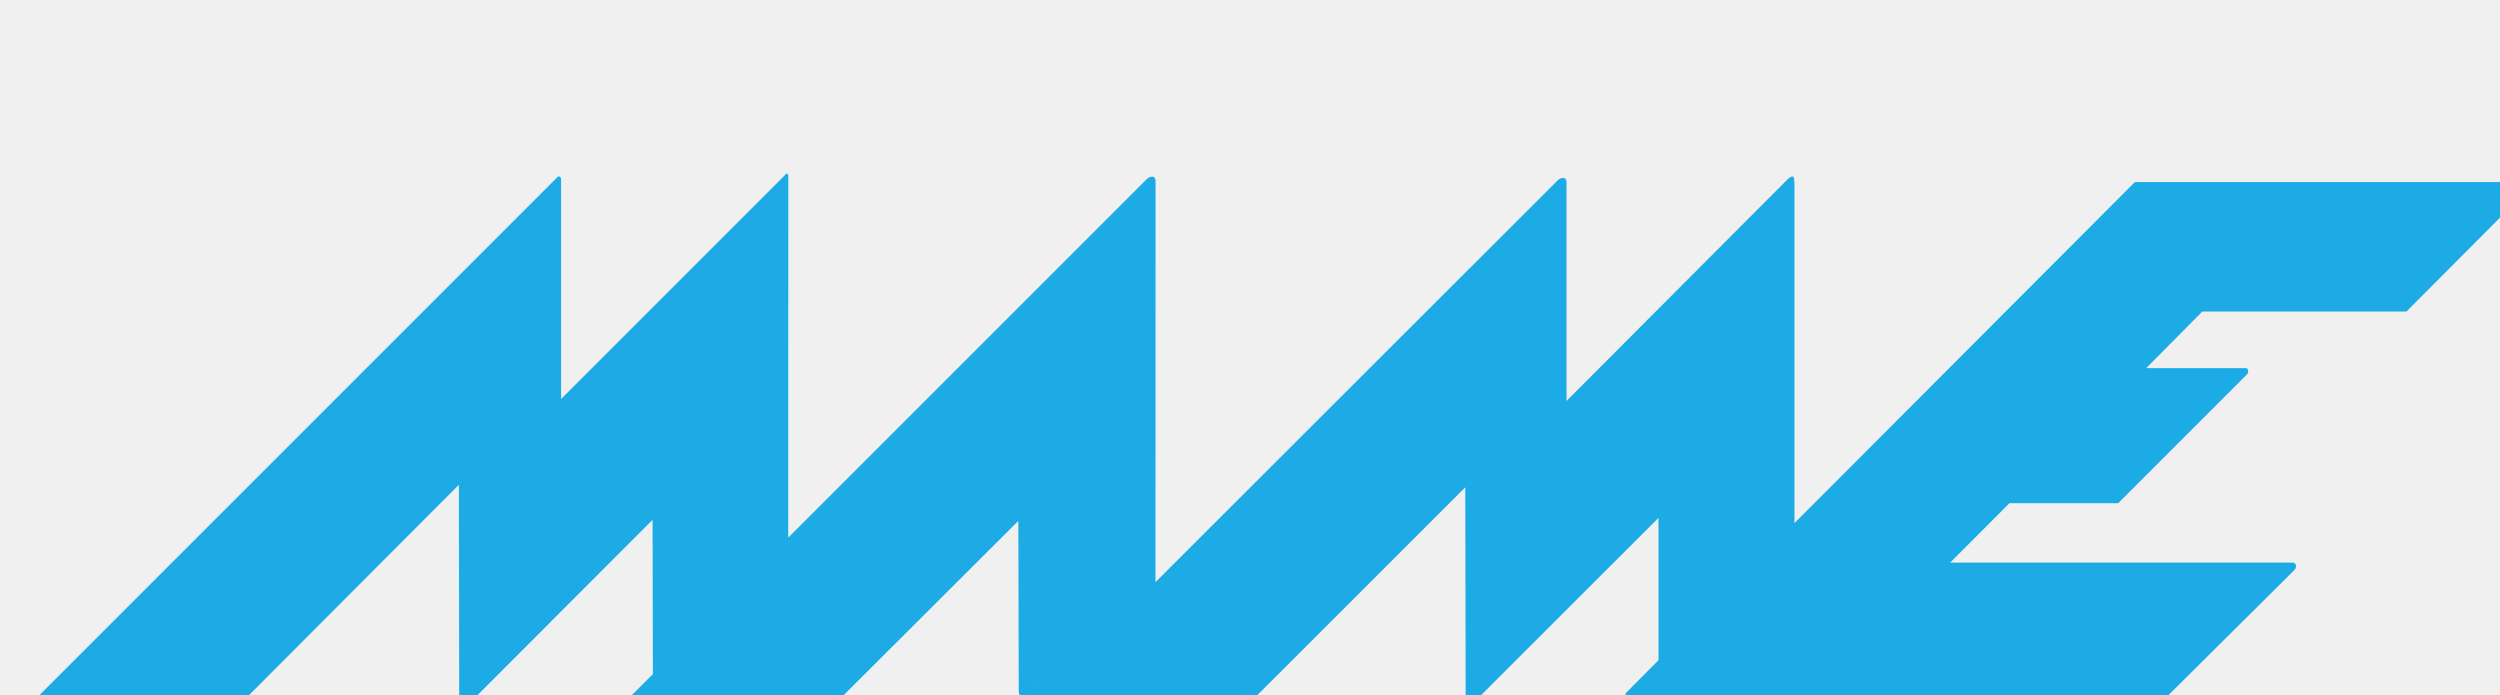
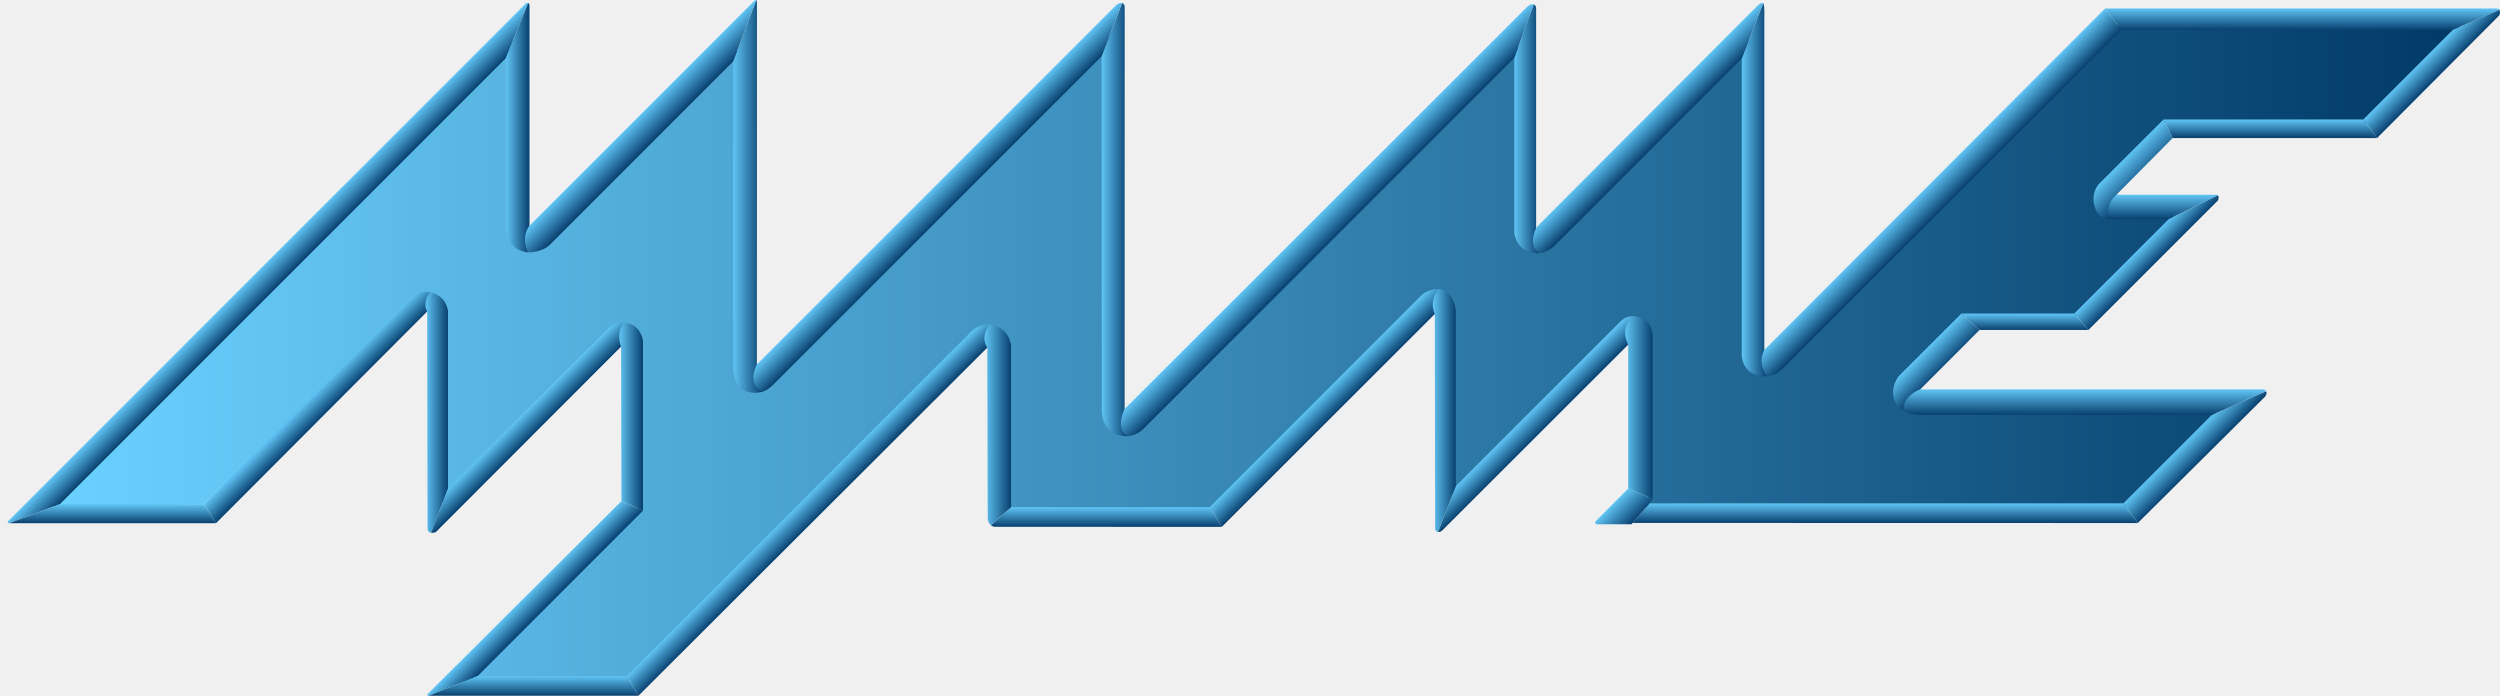
- <svg xmlns="http://www.w3.org/2000/svg" version="1.1" id="svg152">
-   <defs id="defs156" />
-   <g id="Page-1" style="fill:none;fill-rule:evenodd;stroke:none;stroke-width:1" transform="matrix(1.073736,0,0,1.073736,5.708685,34.25211)">
-     <g id="mainlogo" style="fill-rule:nonzero">
-       <path d="M 139.342,0.022 139.34,0.026 c 0.042,0.008 0.147,0.072 0.147,0.587 l -0.014,66.178 0.014,0.065 0.02,-0.035 v 0 l 65.549,-65.548 v 0 c 0.763,-0.884 1.425,-0.714 1.425,-0.714 l 0.065,0.025 c 0.129,0.059 0.408,0.24 0.408,0.71 L 206.94,75.029 280.546,1.5 v 0 c 0.641,-0.748 1.224,-0.731 1.393,-0.707 l 0.049,0.011 c 0,0 0.456,0.108 0.456,0.717 V 41.705 l 0.017,0.128 0.11,-0.212 v 0 l 40.411,-40.511 v 0 c 0.847,-0.836 1.114,-0.534 1.114,-0.534 l 8.1e-4,-0.002 0.027,0.036 c 0.058,0.094 0.189,0.41 0.189,1.346 L 324.313,64.196 386.837,1.551 389.135,4.566 386.839,1.549 h 71.727 c 0.635,0 0.635,0.253 0.635,0.253 l 0.002,8.091e-4 0.026,0.075 c 0.061,0.19 0.166,0.701 -0.198,1.067 l -22.303,22.383 h -37.498 l -10.256,10.345 -0.058,0.049 18.241,8.83e-4 c 0.21,-0.026 0.306,0.053 0.34,0.095 l 0.016,0.024 c 0,0 0.335,0.238 0.019,0.934 L 383.77,60.537 H 363.803 L 352.921,71.44 l 62.902,0.002 c 0.351,-6.47e-4 0.483,0.218 0.522,0.306 l 0.013,0.033 0.027,0.038 c 0.065,0.107 0.199,0.437 -0.214,0.968 l -23.34,23.181 8e-4,0.002 -92.677,-0.023 0.002,-0.005 -6.467,6.84e-4 c -0.206,0.009 -0.34,-0.119 -0.394,-0.183 l -0.036,-0.048 c -0.022,-0.038 -0.057,-0.167 0.214,-0.439 L 299.338,89.38 299.338,63.23 265.258,97.281 c -0.427,0.423 -0.772,0.339 -0.819,0.325 l -0.002,0.005 -0.091,-0.031 c -0.143,-0.058 -0.408,-0.207 -0.433,-0.532 L 263.847,57.615 224.76,96.675 222.97,93.736 l 1.786,2.938 -41.69,-0.023 c -0.269,0.004 -0.655,-0.271 -0.655,-0.271 L 185.592,93.509 h -0.004 l -3.177,2.867 -0.054,-0.042 c -0.146,-0.125 -0.537,-0.54 -0.539,-1.397 L 181.744,63.778 117.737,127.653 v 0 L 79.271,127.651 c -0.006,0.004 -0.472,0.056 -0.197,-0.326 L 114.616,91.929 115.828,92.468 l -1.212,-0.542 -0.064,-28.338 -0.001,-0.003 -6e-4,0.009 -33.887,33.931 v 0 c -0.193,0.211 -0.58,0.24 -0.804,0.237 l -0.168,-0.007 c 0,0 -0.674,-0.056 -0.655,-0.93 l -0.063,-39.674 v 0 L 40.227,95.993 40.225,95.991 2.245,95.992 C 2.126,95.986 1.869,95.939 2.081,95.632 L 97.126,0.588 v 0 c 0.104,-0.089 0.221,-0.078 0.297,-0.056 l 0.105,0.04 c 0.063,0.028 0.22,0.131 0.22,0.452 L 97.749,41.394 138.905,0.236 v 0 c 0.268,-0.337 0.438,-0.214 0.438,-0.214 z" id="Path" style="fill:#1dabe6" />
-       <g id="Group-18" transform="translate(0,107.1019)" style="fill:#ffffff">
-         <polygon id="path5545" points="2.969,7.833 1.445,1.768 1.445,7.833 8.6597396e-14,7.833 8.6597396e-14,0.129 2.327,0.129 3.725,5.384 5.107,0.129 7.44,0.129 7.44,7.833 5.995,7.833 5.995,1.768 4.466,7.833 " />
-         <path d="m 13.936,0.128 h 1.555 V 4.299 c 0,0.66 0.019,1.092 0.057,1.288 0.067,0.316 0.225,0.567 0.476,0.759 0.251,0.192 0.592,0.286 1.028,0.286 0.441,0 0.774,-0.089 0.998,-0.27 0.224,-0.18 0.358,-0.401 0.405,-0.664 0.045,-0.262 0.068,-0.698 0.068,-1.307 V 0.128 H 20.077 V 4.174 c 0,0.926 -0.042,1.578 -0.125,1.96 -0.084,0.382 -0.239,0.704 -0.465,0.965 -0.226,0.262 -0.528,0.471 -0.906,0.625 -0.379,0.155 -0.872,0.234 -1.482,0.234 -0.735,0 -1.294,-0.084 -1.673,-0.253 C 15.045,7.535 14.745,7.316 14.524,7.044 14.303,6.773 14.158,6.487 14.088,6.189 13.987,5.748 13.936,5.094 13.936,4.234 Z" id="path5547" />
-         <polygon id="path5549" points="28.275,6.536 32.143,6.536 32.143,7.834 26.72,7.834 26.72,7.833 26.72,0.193 28.275,0.193 " />
-         <polygon id="path5551" points="36.862,1.433 36.862,0.13 42.983,0.13 42.983,1.433 40.703,1.433 40.703,7.833 39.148,7.833 39.148,1.433 " />
-         <polygon id="path5553" points="50.455,0.129 50.455,7.833 48.9,7.833 48.9,0.129 " />
-         <path d="M 56.898,7.833 V 0.129 h 2.496 c 0.946,0 1.562,0.039 1.85,0.117 0.441,0.118 0.811,0.367 1.108,0.756 0.298,0.388 0.447,0.888 0.447,1.5 0,0.473 -0.086,0.87 -0.257,1.195 -0.172,0.32 -0.39,0.575 -0.655,0.759 -0.265,0.185 -0.533,0.306 -0.807,0.366 -0.371,0.073 -0.909,0.11 -1.613,0.11 h -1.014 v 2.908 l -1.555,-0.007 v 0 z m 1.555,-6.4 v 2.185 h 0.851 c 0.612,0 1.023,-0.043 1.23,-0.121 0.207,-0.079 0.369,-0.206 0.486,-0.378 0.117,-0.172 0.176,-0.371 0.176,-0.599 0,-0.28 -0.083,-0.512 -0.247,-0.693 C 60.784,1.646 60.576,1.535 60.324,1.486 60.139,1.451 59.765,1.435 59.205,1.435 l -0.752,-0.002 z" id="path5555" />
-         <polygon id="path5557" points="70.633,6.536 74.501,6.536 74.501,7.834 69.078,7.834 69.078,7.833 69.078,0.193 70.633,0.193 " />
-         <polygon id="path5559" points="86.429,6.532 86.429,7.83 80.57,7.833 80.57,0.129 86.282,0.129 86.282,1.431 82.125,1.431 82.125,3.137 85.993,3.137 85.993,4.435 82.125,4.435 82.125,6.532 " />
-         <path d="m 153.699,7.833 h -1.692 L 151.335,6.082 h -3.079 l -0.636,1.751 h -1.65 l 3,-7.703 h 1.644 z m -2.863,-3.049 -1.062,-2.858 -1.04,2.858 z" id="path5563" />
-         <path d="M 159.49,7.833 V 0.129 h 3.274 c 0.824,0 1.422,0.07 1.795,0.209 0.373,0.138 0.672,0.386 0.896,0.738 0.224,0.354 0.337,0.759 0.337,1.214 0,0.578 -0.17,1.055 -0.51,1.433 -0.339,0.376 -0.847,0.613 -1.524,0.711 0.337,0.196 0.613,0.413 0.833,0.646 0.219,0.235 0.514,0.654 0.885,1.252 l 0.94,1.502 h -1.86 l -1.125,-1.676 c -0.399,-0.598 -0.673,-0.977 -0.82,-1.131 -0.146,-0.153 -0.303,-0.261 -0.468,-0.32 -0.164,-0.056 -0.426,-0.084 -0.783,-0.084 h -0.315 V 7.841 h -1.555 z m 1.555,-4.447 h 1.151 c 0.746,0 1.212,-0.03 1.397,-0.093 0.186,-0.062 0.331,-0.172 0.436,-0.325 0.105,-0.152 0.158,-0.348 0.158,-0.578 0,-0.259 -0.069,-0.468 -0.207,-0.628 -0.138,-0.156 -0.333,-0.257 -0.586,-0.3 -0.126,-0.017 -0.504,-0.025 -1.135,-0.025 h -1.214 z" id="path5565" />
-         <path d="m 177.145,4.999 1.508,0.48 c -0.231,0.842 -0.616,1.467 -1.153,1.871 -0.537,0.408 -1.22,0.612 -2.047,0.612 -1.023,0 -1.863,-0.35 -2.522,-1.049 -0.659,-0.696 -0.988,-1.654 -0.988,-2.866 0,-1.282 0.331,-2.276 0.994,-2.985 0.662,-0.71 1.532,-1.062 2.612,-1.062 0.943,0 1.707,0.278 2.296,0.833 0.35,0.328 0.612,0.803 0.788,1.42 l -1.54,0.366 c -0.091,-0.397 -0.281,-0.713 -0.57,-0.945 -0.29,-0.23 -0.64,-0.346 -1.053,-0.346 -0.571,0 -1.034,0.204 -1.39,0.615 -0.356,0.41 -0.534,1.073 -0.534,1.991 0,0.973 0.176,1.668 0.526,2.081 0.35,0.413 0.806,0.621 1.366,0.621 0.413,0 0.769,-0.131 1.066,-0.393 0.299,-0.267 0.512,-0.68 0.642,-1.244 z" id="path5567" />
-         <path d="m 191.895,7.833 h -1.692 l -0.673,-1.751 h -3.079 l -0.636,1.751 h -1.65 l 3,-7.703 h 1.645 z m -2.863,-3.049 -1.062,-2.858 -1.04,2.858 z" id="path5569" />
-         <path d="m 197.676,0.128 h 2.843 c 0.641,0 1.129,0.05 1.466,0.148 0.452,0.133 0.839,0.37 1.161,0.71 0.322,0.339 0.568,0.757 0.736,1.248 0.168,0.492 0.252,1.099 0.252,1.821 0,0.633 -0.079,1.18 -0.236,1.638 -0.193,0.559 -0.468,1.015 -0.825,1.361 -0.269,0.263 -0.634,0.468 -1.093,0.617 -0.343,0.11 -0.802,0.164 -1.376,0.164 H 197.677 V 0.131 l -0.002,-0.003 v 0 z m 1.555,1.305 V 6.536 h 1.161 c 0.434,0 0.748,-0.024 0.941,-0.074 0.252,-0.062 0.461,-0.171 0.628,-0.32 0.167,-0.152 0.303,-0.396 0.407,-0.744 0.105,-0.345 0.158,-0.815 0.158,-1.41 0,-0.593 -0.053,-1.053 -0.158,-1.369 -0.105,-0.32 -0.252,-0.567 -0.441,-0.748 -0.189,-0.18 -0.429,-0.299 -0.72,-0.362 -0.218,-0.051 -0.643,-0.073 -1.277,-0.073 l -0.699,-0.002 v 0 z" id="path5571" />
-         <polygon id="path5573" points="216.272,6.532 216.272,7.83 210.413,7.833 210.413,0.129 216.125,0.129 216.125,1.431 211.968,1.431 211.968,3.137 215.836,3.137 215.836,4.435 211.968,4.435 211.968,6.532 " />
-         <polygon id="path5577" points="232.083,7.833 230.556,1.768 230.556,7.833 229.117,7.833 229.117,0.129 231.445,0.129 232.843,5.384 234.225,0.129 236.557,0.129 236.557,7.833 235.113,7.833 235.113,1.768 233.583,7.833 " />
-         <path d="m 250.008,7.833 h -1.691 l -0.673,-1.751 h -3.082 l -0.633,1.751 h -1.651 l 3.001,-7.703 h 1.642 z m -2.863,-3.049 -1.062,-2.858 -1.04,2.858 z" id="path5579" />
-         <path d="m 260.725,4.999 1.507,0.48 c -0.231,0.842 -0.616,1.467 -1.153,1.871 -0.538,0.409 -1.221,0.612 -2.047,0.612 -1.023,0 -1.863,-0.35 -2.52,-1.049 -0.658,-0.696 -0.99,-1.654 -0.99,-2.866 0,-1.282 0.331,-2.276 0.994,-2.985 0.662,-0.71 1.534,-1.062 2.613,-1.062 0.943,0 1.706,0.278 2.297,0.833 0.351,0.328 0.615,0.803 0.79,1.42 l -1.539,0.366 c -0.09,-0.397 -0.283,-0.713 -0.57,-0.945 -0.288,-0.23 -0.64,-0.346 -1.054,-0.346 -0.57,0 -1.033,0.204 -1.39,0.615 -0.355,0.41 -0.534,1.073 -0.534,1.991 0,0.973 0.176,1.668 0.524,2.081 0.351,0.413 0.804,0.621 1.366,0.621 0.413,0 0.765,-0.131 1.062,-0.393 0.299,-0.267 0.512,-0.68 0.642,-1.244 z" id="path5581" />
-         <polygon id="path5583" points="270.089,4.464 270.089,7.833 268.533,7.833 268.533,0.129 270.089,0.129 270.089,3.162 273.136,3.162 273.136,0.129 274.693,0.129 274.693,7.833 273.136,7.833 273.136,4.464 " />
-         <polygon id="path5585" points="282.769,0.129 282.769,7.833 281.213,7.833 281.213,0.129 " />
-         <polygon id="path5587" points="289.225,7.833 289.225,0.129 290.739,0.129 293.891,5.273 293.891,0.129 295.336,0.129 295.336,7.833 293.776,7.833 290.67,2.809 290.67,7.833 " />
-         <polygon id="path5589" points="307.801,6.532 307.801,7.83 301.943,7.833 301.943,0.129 307.655,0.129 307.655,1.431 303.498,1.431 303.498,3.137 307.365,3.137 307.365,4.435 303.498,4.435 303.498,6.532 " />
-         <polygon id="path5593" points="327.14,6.532 327.14,7.83 321.281,7.833 321.281,0.129 326.993,0.129 326.993,1.431 322.836,1.431 322.836,3.137 326.704,3.137 326.704,4.435 322.836,4.435 322.836,6.532 " />
-         <polygon id="path5595" points="336.368,7.833 334.843,1.768 334.843,7.833 333.399,7.833 333.399,0.129 335.727,0.129 337.125,5.384 338.508,0.129 340.84,0.129 340.84,7.833 339.398,7.833 339.398,1.768 337.866,7.833 " />
-         <path d="m 347.334,0.128 h 1.555 V 4.299 c 0,0.66 0.019,1.092 0.057,1.288 0.066,0.316 0.221,0.567 0.476,0.759 0.252,0.191 0.59,0.286 1.028,0.286 0.443,0 0.774,-0.089 0.998,-0.27 0.224,-0.18 0.358,-0.401 0.405,-0.664 0.046,-0.262 0.068,-0.698 0.068,-1.307 V 0.128 h 1.557 V 4.174 c 0,0.926 -0.043,1.578 -0.126,1.96 -0.084,0.382 -0.24,0.704 -0.464,0.965 -0.226,0.262 -0.528,0.471 -0.907,0.625 -0.378,0.155 -0.872,0.234 -1.481,0.234 -0.736,0 -1.295,-0.084 -1.673,-0.253 -0.381,-0.171 -0.681,-0.39 -0.897,-0.662 -0.219,-0.271 -0.365,-0.557 -0.434,-0.855 -0.103,-0.441 -0.153,-1.095 -0.153,-1.955 V 0.126 l -0.006,0.002 v 0 z" id="path5597" />
-         <polygon id="path5599" points="361.673,6.536 365.542,6.536 365.542,7.834 360.118,7.834 360.118,7.833 360.118,0.193 361.673,0.193 " />
-         <path d="m 378.557,7.833 h -1.693 l -0.672,-1.751 h -3.08 l -0.635,1.751 h -1.65 l 2.999,-7.703 h 1.645 z m -2.863,-3.049 -1.062,-2.858 -1.04,2.858 z" id="path5601" />
-         <polygon id="path5603" points="382.993,1.433 382.993,0.13 389.113,0.13 389.113,1.433 386.834,1.433 386.834,7.833 385.279,7.833 385.279,1.433 " />
-         <path d="m 394.568,4.028 c 0,-0.786 0.118,-1.443 0.354,-1.974 0.174,-0.392 0.413,-0.744 0.716,-1.058 0.303,-0.313 0.635,-0.542 0.995,-0.691 C 397.114,0.101 397.666,0 398.294,0 c 1.134,0 2.043,0.354 2.724,1.056 0.681,0.704 1.023,1.684 1.023,2.939 0,1.242 -0.338,2.214 -1.015,2.917 -0.676,0.701 -1.58,1.053 -2.712,1.053 -1.146,0 -2.056,-0.35 -2.732,-1.049 -0.676,-0.698 -1.015,-1.664 -1.015,-2.889 z m 1.604,-0.053 c 0,0.872 0.201,1.534 0.604,1.982 0.403,0.451 0.915,0.675 1.534,0.675 0.621,0 1.129,-0.221 1.527,-0.667 0.398,-0.448 0.595,-1.117 0.595,-2.011 0,-0.882 -0.193,-1.539 -0.58,-1.973 -0.388,-0.433 -0.901,-0.651 -1.542,-0.651 -0.642,0 -1.157,0.219 -1.55,0.658 -0.393,0.439 -0.587,1.102 -0.587,1.988 z" id="path5605" />
-         <path d="M 408.219,7.833 V 0.129 h 3.274 c 0.824,0 1.421,0.07 1.794,0.209 0.373,0.138 0.672,0.386 0.896,0.738 0.224,0.354 0.337,0.759 0.337,1.214 0,0.578 -0.171,1.055 -0.511,1.433 -0.34,0.376 -0.847,0.613 -1.524,0.711 0.337,0.196 0.615,0.413 0.826,0.646 0.219,0.235 0.522,0.654 0.892,1.252 l 0.935,1.502 h -1.858 l -1.125,-1.676 c -0.398,-0.598 -0.672,-0.977 -0.819,-1.131 -0.15,-0.153 -0.303,-0.261 -0.468,-0.32 -0.164,-0.056 -0.425,-0.084 -0.786,-0.084 h -0.316 V 7.841 h -1.553 v -0.005 h 0.003 v -0.002 h 0.002 z m 1.555,-4.447 h 1.152 c 0.746,0 1.212,-0.03 1.397,-0.093 0.186,-0.062 0.332,-0.172 0.438,-0.325 0.104,-0.152 0.156,-0.348 0.156,-0.578 0,-0.259 -0.07,-0.468 -0.209,-0.628 -0.138,-0.156 -0.332,-0.257 -0.585,-0.3 -0.126,-0.017 -0.504,-0.025 -1.134,-0.025 h -1.215 z" id="path5607" />
-       </g>
-     </g>
-   </g>
+ <svg xmlns="http://www.w3.org/2000/svg" version="1.1" id="TEXT" x="0px" y="0px" width="566.929px" height="157.78px" viewBox="0 -0.001 566.929 157.78" enable-background="new 0 -0.001 566.929 157.78" xml:space="preserve">
+   <linearGradient id="SVGID_1_" gradientUnits="userSpaceOnUse" x1="558.128" y1="955.598" x2="11.77" y2="955.598" gradientTransform="matrix(1 0 0 1 -0.1797 -875.4102)">
+     <stop offset="0" style="stop-color:#013A67" />
+     <stop offset="1" style="stop-color:#6CD1FF" />
+   </linearGradient>
+   <polygon fill="url(#SVGID_1_)" points="491.191,27.662 536.777,27.946 557.949,5.927 479.951,5.642 406.662,79.217 396.4,79.784   396.686,9.001 355.481,51.055 345.625,52.224 345.625,9.374 261.264,92.842 250.775,93.958 251.667,8.077 177.937,82.94   168.255,82.987 167.12,11.089 127.342,51.15 116.278,51.717 116.697,8.939 11.591,114.895 46.209,114.328 91.598,70.276   100.303,70.276 99.883,114.54 136.035,77.543 144.679,77.543 144.679,115.23 104.892,154.73 143.019,154.165 218.036,78.299   228.14,78.299 228.14,115.57 274.897,115.854 320.115,70.353 328.843,69.786 328.708,112.799 364.839,76.667 373.375,76.667   373.941,113.102 373.203,114.998 482.378,114.998 503.279,93.815 435.398,92.661 434.781,82.809 445.357,71.67 470.968,71.667   493.216,49.133 479.769,48.565 479.769,39.082 " />
+   <linearGradient id="SVGID_2_" gradientUnits="userSpaceOnUse" x1="64.71" y1="938.789" x2="60.765" y2="934.845" gradientTransform="matrix(1 0 0 1 -0.1797 -875.4102)">
+     <stop offset="0" style="stop-color:#08406F" />
+     <stop offset="1" style="stop-color:#60C5F5" />
+   </linearGradient>
+   <path fill="url(#SVGID_2_)" d="M114.692,13.213L13.577,114.328l-11.471,4.313c0,0-0.604,0.039-0.271-0.445  c0,0,117.26-117.292,117.472-117.471c0.212-0.181,0.467-0.028,0.467-0.028L114.692,13.213z" />
+   <linearGradient id="SVGID_3_" gradientUnits="userSpaceOnUse" x1="123.295" y1="1013.91" x2="119.67" y2="1010.285" gradientTransform="matrix(1 0 0 1 -0.1797 -875.4102)">
+     <stop offset="0" style="stop-color:#08406F" />
+     <stop offset="1" style="stop-color:#60C5F5" />
+   </linearGradient>
+   <path fill="url(#SVGID_3_)" d="M145.814,115.797l-37.518,37.521l-11.065,4.457c0,0-0.576,0.065-0.236-0.407l43.929-43.749  L145.814,115.797z" />
+   <linearGradient id="SVGID_4_" gradientUnits="userSpaceOnUse" x1="25.724" y1="994.051" x2="25.724" y2="989.738" gradientTransform="matrix(1 0 0 1 -0.1797 -875.4102)">
+     <stop offset="0" style="stop-color:#08406F" />
+     <stop offset="1" style="stop-color:#60C5F5" />
+   </linearGradient>
+   <polygon fill="url(#SVGID_4_)" points="48.982,118.641 2.106,118.641 13.603,114.328 46.209,114.328 " />
+   <linearGradient id="SVGID_5_" gradientUnits="userSpaceOnUse" x1="121.186" y1="1033.182" x2="121.186" y2="1028.725" gradientTransform="matrix(1 0 0 1 -0.1797 -875.4102)">
+     <stop offset="0" style="stop-color:#08406F" />
+     <stop offset="1" style="stop-color:#60C5F5" />
+   </linearGradient>
+   <polygon fill="url(#SVGID_5_)" points="144.781,157.771 97.23,157.771 108.296,153.314 142.168,153.314 " />
+   <linearGradient id="SVGID_6_" gradientUnits="userSpaceOnUse" x1="427.694" y1="994.023" x2="427.694" y2="989.557" gradientTransform="matrix(1 0 0 1 -0.1797 -875.4102)">
+     <stop offset="0" style="stop-color:#08406F" />
+     <stop offset="1" style="stop-color:#60C5F5" />
+   </linearGradient>
+   <polygon fill="url(#SVGID_6_)" points="484.787,118.613 370.242,118.584 374.052,114.148 481.529,114.146 " />
+   <linearGradient id="SVGID_7_" gradientUnits="userSpaceOnUse" x1="251.065" y1="994.894" x2="251.065" y2="990.416" gradientTransform="matrix(1 0 0 1 -0.1797 -875.4102)">
+     <stop offset="0" style="stop-color:#08406F" />
+     <stop offset="1" style="stop-color:#60C5F5" />
+   </linearGradient>
+   <path fill="url(#SVGID_7_)" d="M277.053,119.484l-51.527-0.029c-0.333,0.005-0.81-0.335-0.81-0.335l4.561-4.115h45.054  L277.053,119.484z" />
+   <linearGradient id="SVGID_8_" gradientUnits="userSpaceOnUse" x1="522.281" y1="882.188" x2="522.281" y2="877.324" gradientTransform="matrix(1 0 0 1 -0.1797 -875.4102)">
+     <stop offset="0" style="stop-color:#08406F" />
+     <stop offset="1" style="stop-color:#60C5F5" />
+   </linearGradient>
+   <path fill="url(#SVGID_8_)" d="M477.382,1.913h88.652c0.785,0,0.785,0.313,0.785,0.313l-10.572,4.55h-75.164L477.382,1.913z" />
+   <linearGradient id="SVGID_9_" gradientUnits="userSpaceOnUse" x1="515.013" y1="906.715" x2="515.013" y2="902.505" gradientTransform="matrix(1 0 0 1 -0.1797 -875.4102)">
+     <stop offset="0" style="stop-color:#08406F" />
+     <stop offset="1" style="stop-color:#60C5F5" />
+   </linearGradient>
+   <polygon fill="url(#SVGID_9_)" points="539.042,31.304 492.697,31.304 490.625,27.094 535.927,27.094 " />
+   <linearGradient id="SVGID_10_" gradientUnits="userSpaceOnUse" x1="459.37" y1="950.231" x2="459.37" y2="946.512" gradientTransform="matrix(1 0 0 1 -0.1797 -875.4102)">
+     <stop offset="0" style="stop-color:#08406F" />
+     <stop offset="1" style="stop-color:#60C5F5" />
+   </linearGradient>
+   <polygon fill="url(#SVGID_10_)" points="473.589,74.82 448.91,74.82 444.791,71.102 470.402,71.1 " />
+   <linearGradient id="SVGID_11_" gradientUnits="userSpaceOnUse" x1="490.161" y1="925.111" x2="490.161" y2="919.557" gradientTransform="matrix(1 0 0 1 -0.1797 -875.4102)">
+     <stop offset="0" style="stop-color:#08406F" />
+     <stop offset="1" style="stop-color:#60C5F5" />
+   </linearGradient>
+   <path fill="url(#SVGID_11_)" d="M491.8,49.7h-13.58l-1.193-5.548h25.467c0.346-0.043,0.441,0.146,0.441,0.146L491.8,49.7z" />
+   <linearGradient id="SVGID_12_" gradientUnits="userSpaceOnUse" x1="74.389" y1="968.825" x2="70.846" y2="965.282" gradientTransform="matrix(1 0 0 1 -0.1797 -875.4102)">
+     <stop offset="0" style="stop-color:#08406F" />
+     <stop offset="1" style="stop-color:#60C5F5" />
+   </linearGradient>
+   <path fill="url(#SVGID_12_)" d="M96.872,70.634l-47.89,48.009l-2.773-4.313L92.81,67.965c2-2.313,4.675-1.731,4.675-1.731  L96.872,70.634z" />
+   <linearGradient id="SVGID_13_" gradientUnits="userSpaceOnUse" x1="120.255" y1="904.369" x2="114.889" y2="904.369" gradientTransform="matrix(1 0 0 1 -0.1797 -875.4102)">
+     <stop offset="0" style="stop-color:#08406F" />
+     <stop offset="1" style="stop-color:#60C5F5" />
+   </linearGradient>
+   <path fill="url(#SVGID_13_)" d="M114.71,51.669V13.193l5.063-12.499c0,0,0.303,0.075,0.303,0.571c0,0.493,0,53.647,0,53.647  l-0.315,2.311C119.761,57.224,115.265,57.248,114.71,51.669z" />
+   <linearGradient id="SVGID_14_" gradientUnits="userSpaceOnUse" x1="173.081" y1="919.961" x2="166.421" y2="919.961" gradientTransform="matrix(1 0 0 1 -0.1797 -875.4102)">
+     <stop offset="0" style="stop-color:#08406F" />
+     <stop offset="1" style="stop-color:#60C5F5" />
+   </linearGradient>
+   <path fill="url(#SVGID_14_)" d="M172.902,88.843c0,0-6.539,1.95-6.621-5.625c-0.08-7.313-0.013-69.291-0.013-69.291l5.214-13.896  c0,0,0.182-0.027,0.182,0.725l-0.017,81.793L172.902,88.843z" />
+   <linearGradient id="SVGID_15_" gradientUnits="userSpaceOnUse" x1="255.988" y1="925.216" x2="249.995" y2="925.216" gradientTransform="matrix(1 0 0 1 -0.1797 -875.4102)">
+     <stop offset="0" style="stop-color:#08406F" />
+     <stop offset="1" style="stop-color:#60C5F5" />
+   </linearGradient>
+   <path fill="url(#SVGID_15_)" d="M255.809,98.91c0,0-5.889,0.577-5.96-6.088l-0.033-80.063l4.651-12.071c0,0,0.583,0.153,0.583,0.907  l-0.016,91.14L255.809,98.91z" />
+   <linearGradient id="SVGID_16_" gradientUnits="userSpaceOnUse" x1="349.277" y1="904.625" x2="343.576" y2="904.625" gradientTransform="matrix(1 0 0 1 -0.1797 -875.4102)">
+     <stop offset="0" style="stop-color:#08406F" />
+     <stop offset="1" style="stop-color:#60C5F5" />
+   </linearGradient>
+   <path fill="url(#SVGID_16_)" d="M349.097,57.425c0,0-4.868,0.452-5.701-4.563V13.139l4.393-12.147c0,0,0.563,0.134,0.563,0.886  v49.667L349.097,57.425z" />
+   <linearGradient id="SVGID_17_" gradientUnits="userSpaceOnUse" x1="400.96" y1="918.446" x2="395.164" y2="918.446" gradientTransform="matrix(1 0 0 1 -0.1797 -875.4102)">
+     <stop offset="0" style="stop-color:#08406F" />
+     <stop offset="1" style="stop-color:#60C5F5" />
+   </linearGradient>
+   <path fill="url(#SVGID_17_)" d="M400.781,85.333c0,0-4.938,0.643-5.797-4.373V13.254l4.85-12.544c0,0,0.268,0.221,0.268,1.708  v77.226L400.781,85.333z" />
+   <linearGradient id="SVGID_18_" gradientUnits="userSpaceOnUse" x1="101.765" y1="968.938" x2="96.654" y2="968.938" gradientTransform="matrix(1 0 0 1 -0.1797 -875.4102)">
+     <stop offset="0" style="stop-color:#08406F" />
+     <stop offset="1" style="stop-color:#60C5F5" />
+   </linearGradient>
+   <path fill="url(#SVGID_18_)" d="M97.759,120.82c0,0-0.833-0.069-0.809-1.149c-0.001-0.917-0.078-49.036-0.078-49.036  s-1.218-1.577,0.613-4.4c0.547,0.131,3.495,0.727,4.101,4.256v40.37L97.759,120.82z" />
+   <linearGradient id="SVGID_19_" gradientUnits="userSpaceOnUse" x1="121.249" y1="973.838" x2="117.696" y2="970.286" gradientTransform="matrix(1 0 0 1 -0.1797 -875.4102)">
+     <stop offset="0" style="stop-color:#08406F" />
+     <stop offset="1" style="stop-color:#60C5F5" />
+   </linearGradient>
+   <path fill="url(#SVGID_19_)" d="M140.843,78.598c0,0-41.489,41.548-41.883,41.938c-0.346,0.379-1.202,0.282-1.202,0.282l3.827-9.963  l36.059-36.088c0,0,1.34-1.727,3.831-1.637L140.843,78.598z" />
+   <linearGradient id="SVGID_20_" gradientUnits="userSpaceOnUse" x1="553.436" y1="892.5" x2="549.767" y2="888.831" gradientTransform="matrix(1 0 0 1 -0.1797 -875.4102)">
+     <stop offset="0" style="stop-color:#08406F" />
+     <stop offset="1" style="stop-color:#60C5F5" />
+   </linearGradient>
+   <path fill="url(#SVGID_20_)" d="M566.609,3.639l-27.566,27.665l-3.115-4.211L556.24,6.769l10.582-4.542  C566.822,2.228,567.171,3.074,566.609,3.639z" />
+   <linearGradient id="SVGID_21_" gradientUnits="userSpaceOnUse" x1="145.994" y1="969.879" x2="140.596" y2="969.879" gradientTransform="matrix(1 0 0 1 -0.1797 -875.4102)">
+     <stop offset="0" style="stop-color:#08406F" />
+     <stop offset="1" style="stop-color:#60C5F5" />
+   </linearGradient>
+   <path fill="url(#SVGID_21_)" d="M140.924,113.616l-0.079-35.025c0,0-1.301-2.633,0.631-5.456c0.593-0.007,3.7,0.421,4.339,4.146  l-0.001,38.52L140.924,113.616z" />
+   <linearGradient id="SVGID_22_" gradientUnits="userSpaceOnUse" x1="148.777" y1="907.01" x2="144.289" y2="902.522" gradientTransform="matrix(1 0 0 1 -0.1797 -875.4102)">
+     <stop offset="0" style="stop-color:#08406F" />
+     <stop offset="1" style="stop-color:#60C5F5" />
+   </linearGradient>
+   <path fill="url(#SVGID_22_)" d="M166.269,13.926l-41.462,41.463c-1.987,1.986-5.045,1.836-5.045,1.836  c-1.795-3.531,0.315-6.065,0.315-6.065S170.58,0.67,170.944,0.29c0.331-0.417,0.541-0.264,0.541-0.264L166.269,13.926z" />
+   <linearGradient id="SVGID_23_" gradientUnits="userSpaceOnUse" x1="215.846" y1="922.321" x2="211.688" y2="918.164" gradientTransform="matrix(1 0 0 1 -0.1797 -875.4102)">
+     <stop offset="0" style="stop-color:#08406F" />
+     <stop offset="1" style="stop-color:#60C5F5" />
+   </linearGradient>
+   <path fill="url(#SVGID_23_)" d="M249.815,12.762l-74.376,74.375c-1.55,1.551-2.537,1.703-2.537,1.703  c-3.781-1.878-1.213-6.255-1.213-6.255S252.341,1.95,252.705,1.57c0.943-1.093,1.761-0.883,1.761-0.883L249.815,12.762z" />
+   <linearGradient id="SVGID_24_" gradientUnits="userSpaceOnUse" x1="304.316" y1="927.811" x2="299.932" y2="923.426" gradientTransform="matrix(1 0 0 1 -0.1797 -875.4102)">
+     <stop offset="0" style="stop-color:#08406F" />
+     <stop offset="1" style="stop-color:#60C5F5" />
+   </linearGradient>
+   <path fill="url(#SVGID_24_)" d="M343.396,13.139L259.233,97.3c-1.429,1.432-3.424,1.608-3.424,1.608  c-3.115-1.556-0.776-6.175-0.776-6.175s90.61-90.5,90.974-90.881c0.941-1.098,1.781-0.862,1.781-0.862L343.396,13.139z" />
+   <linearGradient id="SVGID_25_" gradientUnits="userSpaceOnUse" x1="376.971" y1="906.861" x2="372.763" y2="902.653" gradientTransform="matrix(1 0 0 1 -0.1797 -875.4102)">
+     <stop offset="0" style="stop-color:#08406F" />
+     <stop offset="1" style="stop-color:#60C5F5" />
+   </linearGradient>
+   <path fill="url(#SVGID_25_)" d="M394.984,13.254l-42.513,42.514c-1.429,1.432-3.374,1.657-3.374,1.657  c-2.932-1.908-0.588-5.983-0.588-5.983s49.584-49.69,49.947-50.07c1.047-1.033,1.377-0.66,1.377-0.66L394.984,13.254z" />
+   <linearGradient id="SVGID_26_" gradientUnits="userSpaceOnUse" x1="488.738" y1="935.265" x2="485.282" y2="931.809" gradientTransform="matrix(1 0 0 1 -0.1797 -875.4102)">
+     <stop offset="0" style="stop-color:#08406F" />
+     <stop offset="1" style="stop-color:#60C5F5" />
+   </linearGradient>
+   <path fill="url(#SVGID_26_)" d="M502.958,45.453L473.589,74.82l-3.188-3.722L491.8,49.7l11.135-5.401  C502.935,44.299,503.349,44.593,502.958,45.453z" />
+   <linearGradient id="SVGID_27_" gradientUnits="userSpaceOnUse" x1="499.808" y1="979.377" x2="495.849" y2="975.418" gradientTransform="matrix(1 0 0 1 -0.1797 -875.4102)">
+     <stop offset="0" style="stop-color:#08406F" />
+     <stop offset="1" style="stop-color:#60C5F5" />
+   </linearGradient>
+   <path fill="url(#SVGID_27_)" d="M513.634,89.96l-28.848,28.651l-3.258-4.465l20.049-20.049l12.289-5.38  C513.867,88.72,514.263,89.152,513.634,89.96z" />
+   <linearGradient id="SVGID_28_" gradientUnits="userSpaceOnUse" x1="441.837" y1="921.613" x2="437.555" y2="917.331" gradientTransform="matrix(1 0 0 1 -0.1797 -875.4102)">
+     <stop offset="0" style="stop-color:#08406F" />
+     <stop offset="1" style="stop-color:#60C5F5" />
+   </linearGradient>
+   <path fill="url(#SVGID_28_)" d="M481.083,6.777L404.171,83.69c-1.43,1.432-3.395,1.644-3.395,1.644  c-2.449-3.092-0.686-5.979-0.686-5.979l77.289-77.44L481.083,6.777z" />
+   <linearGradient id="SVGID_29_" gradientUnits="userSpaceOnUse" x1="486.859" y1="916.649" x2="481.745" y2="911.535" gradientTransform="matrix(1 0 0 1 -0.1797 -875.4102)">
+     <stop offset="0" style="stop-color:#08406F" />
+     <stop offset="1" style="stop-color:#60C5F5" />
+   </linearGradient>
+   <path fill="url(#SVGID_29_)" d="M492.697,31.304L480.021,44.09c-2.771,2.282-1.801,5.608-1.801,5.608  c-2.25-0.21-3.125-2.065-3.412-3.695c-0.285-1.63,0.303-3.422,1.348-4.467l14.469-14.44L492.697,31.304z" />
+   <linearGradient id="SVGID_30_" gradientUnits="userSpaceOnUse" x1="185.977" y1="992.33" x2="182.335" y2="988.688" gradientTransform="matrix(1 0 0 1 -0.1797 -875.4102)">
+     <stop offset="0" style="stop-color:#08406F" />
+     <stop offset="1" style="stop-color:#60C5F5" />
+   </linearGradient>
+   <path fill="url(#SVGID_30_)" d="M142.17,153.316l77.913-77.943c0,0,1.437-1.873,4.267-1.771l-0.456,5.223  c0,0-78.666,78.506-79.113,78.948L142.17,153.316z" />
+   <linearGradient id="SVGID_31_" gradientUnits="userSpaceOnUse" x1="303.028" y1="969.14" x2="299.387" y2="965.499" gradientTransform="matrix(1 0 0 1 -0.1797 -875.4102)">
+     <stop offset="0" style="stop-color:#08406F" />
+     <stop offset="1" style="stop-color:#60C5F5" />
+   </linearGradient>
+   <path fill="url(#SVGID_31_)" d="M274.33,115.004l47.643-47.659c0,0,1.437-1.871,4.267-1.771l-0.857,5.621l-48.325,48.29  L274.33,115.004z" />
+   <linearGradient id="SVGID_32_" gradientUnits="userSpaceOnUse" x1="349.889" y1="973.085" x2="346.38" y2="969.576" gradientTransform="matrix(1 0 0 1 -0.1797 -875.4102)">
+     <stop offset="0" style="stop-color:#08406F" />
+     <stop offset="1" style="stop-color:#60C5F5" />
+   </linearGradient>
+   <path fill="url(#SVGID_32_)" d="M330.125,110.25l36.779-36.789c0.842-0.843,1.779-1.771,3.396-1.771l-0.107,5.501l-43.081,43.043  c-0.569,0.563-1.019,0.399-1.019,0.399L330.125,110.25z" />
+   <linearGradient id="SVGID_33_" gradientUnits="userSpaceOnUse" x1="370.804" y1="993.64" x2="366.381" y2="989.217" gradientTransform="matrix(1 0 0 1 -0.1797 -875.4102)">
+     <stop offset="0" style="stop-color:#08406F" />
+     <stop offset="1" style="stop-color:#60C5F5" />
+   </linearGradient>
+   <path fill="url(#SVGID_33_)" d="M361.984,118.057l7.25-7.281l5.557,2.326l-0.734,1.047l-3.813,4.437l-0.272,0.3h-7.72  c-0.34,0.014-0.521-0.271-0.521-0.271S361.576,118.468,361.984,118.057z" />
+   <linearGradient id="SVGID_34_" gradientUnits="userSpaceOnUse" x1="229.457" y1="971.769" x2="223.419" y2="971.769" gradientTransform="matrix(1 0 0 1 -0.1797 -875.4102)">
+     <stop offset="0" style="stop-color:#08406F" />
+     <stop offset="1" style="stop-color:#60C5F5" />
+   </linearGradient>
+   <path fill="url(#SVGID_34_)" d="M223.983,117.338l-0.09-38.515c0,0-1.738-2.016,0.457-5.223c0.673-0.01,4.202,0.478,4.928,4.707  l-0.001,36.694l-4.561,4.115C224.716,119.119,223.986,118.641,223.983,117.338z" />
+   <linearGradient id="SVGID_35_" gradientUnits="userSpaceOnUse" x1="330.304" y1="968.519" x2="325.092" y2="968.519" gradientTransform="matrix(1 0 0 1 -0.1797 -875.4102)">
+     <stop offset="0" style="stop-color:#08406F" />
+     <stop offset="1" style="stop-color:#60C5F5" />
+   </linearGradient>
+   <path fill="url(#SVGID_35_)" d="M325.449,119.945l-0.08-48.75c0,0-1.472-2.681,0.871-5.621c0.596-0.009,3.243,0.472,3.885,4.702  v39.975l-4.028,10.39C326.093,120.639,325.492,120.498,325.449,119.945z" />
+   <linearGradient id="SVGID_36_" gradientUnits="userSpaceOnUse" x1="374.97" y1="967.807" x2="368.725" y2="967.807" gradientTransform="matrix(1 0 0 1 -0.1797 -875.4102)">
+     <stop offset="0" style="stop-color:#08406F" />
+     <stop offset="1" style="stop-color:#60C5F5" />
+   </linearGradient>
+   <path fill="url(#SVGID_36_)" d="M369.234,110.775V78.146c0,0-2.113-3.379,1.064-6.456c0.693-0.008,4.132,0.24,4.492,4.323v37.088  L369.234,110.775z" />
+   <linearGradient id="SVGID_37_" gradientUnits="userSpaceOnUse" x1="440.637" y1="959.675" x2="436.219" y2="955.257" gradientTransform="matrix(1 0 0 1 -0.1797 -875.4102)">
+     <stop offset="0" style="stop-color:#08406F" />
+     <stop offset="1" style="stop-color:#60C5F5" />
+   </linearGradient>
+   <path fill="url(#SVGID_37_)" d="M448.91,74.82l-13.451,13.479l-3.844,4.809c-3.896-2.458-1.953-6.874-0.912-7.925l14.088-14.079  L448.91,74.82z" />
+   <linearGradient id="SVGID_38_" gradientUnits="userSpaceOnUse" x1="472.92" y1="969.51" x2="472.92" y2="963.708" gradientTransform="matrix(1 0 0 1 -0.1797 -875.4102)">
+     <stop offset="0" style="stop-color:#08406F" />
+     <stop offset="1" style="stop-color:#60C5F5" />
+   </linearGradient>
+   <path fill="url(#SVGID_38_)" d="M501.58,94.098h-66.391c-2.502-0.196-3.574-0.992-3.574-0.992c-0.012-3.571,3.844-4.809,3.844-4.809  l77.746,0.001c0.543-0.001,0.662,0.422,0.662,0.422L501.58,94.098z" />
</svg>
